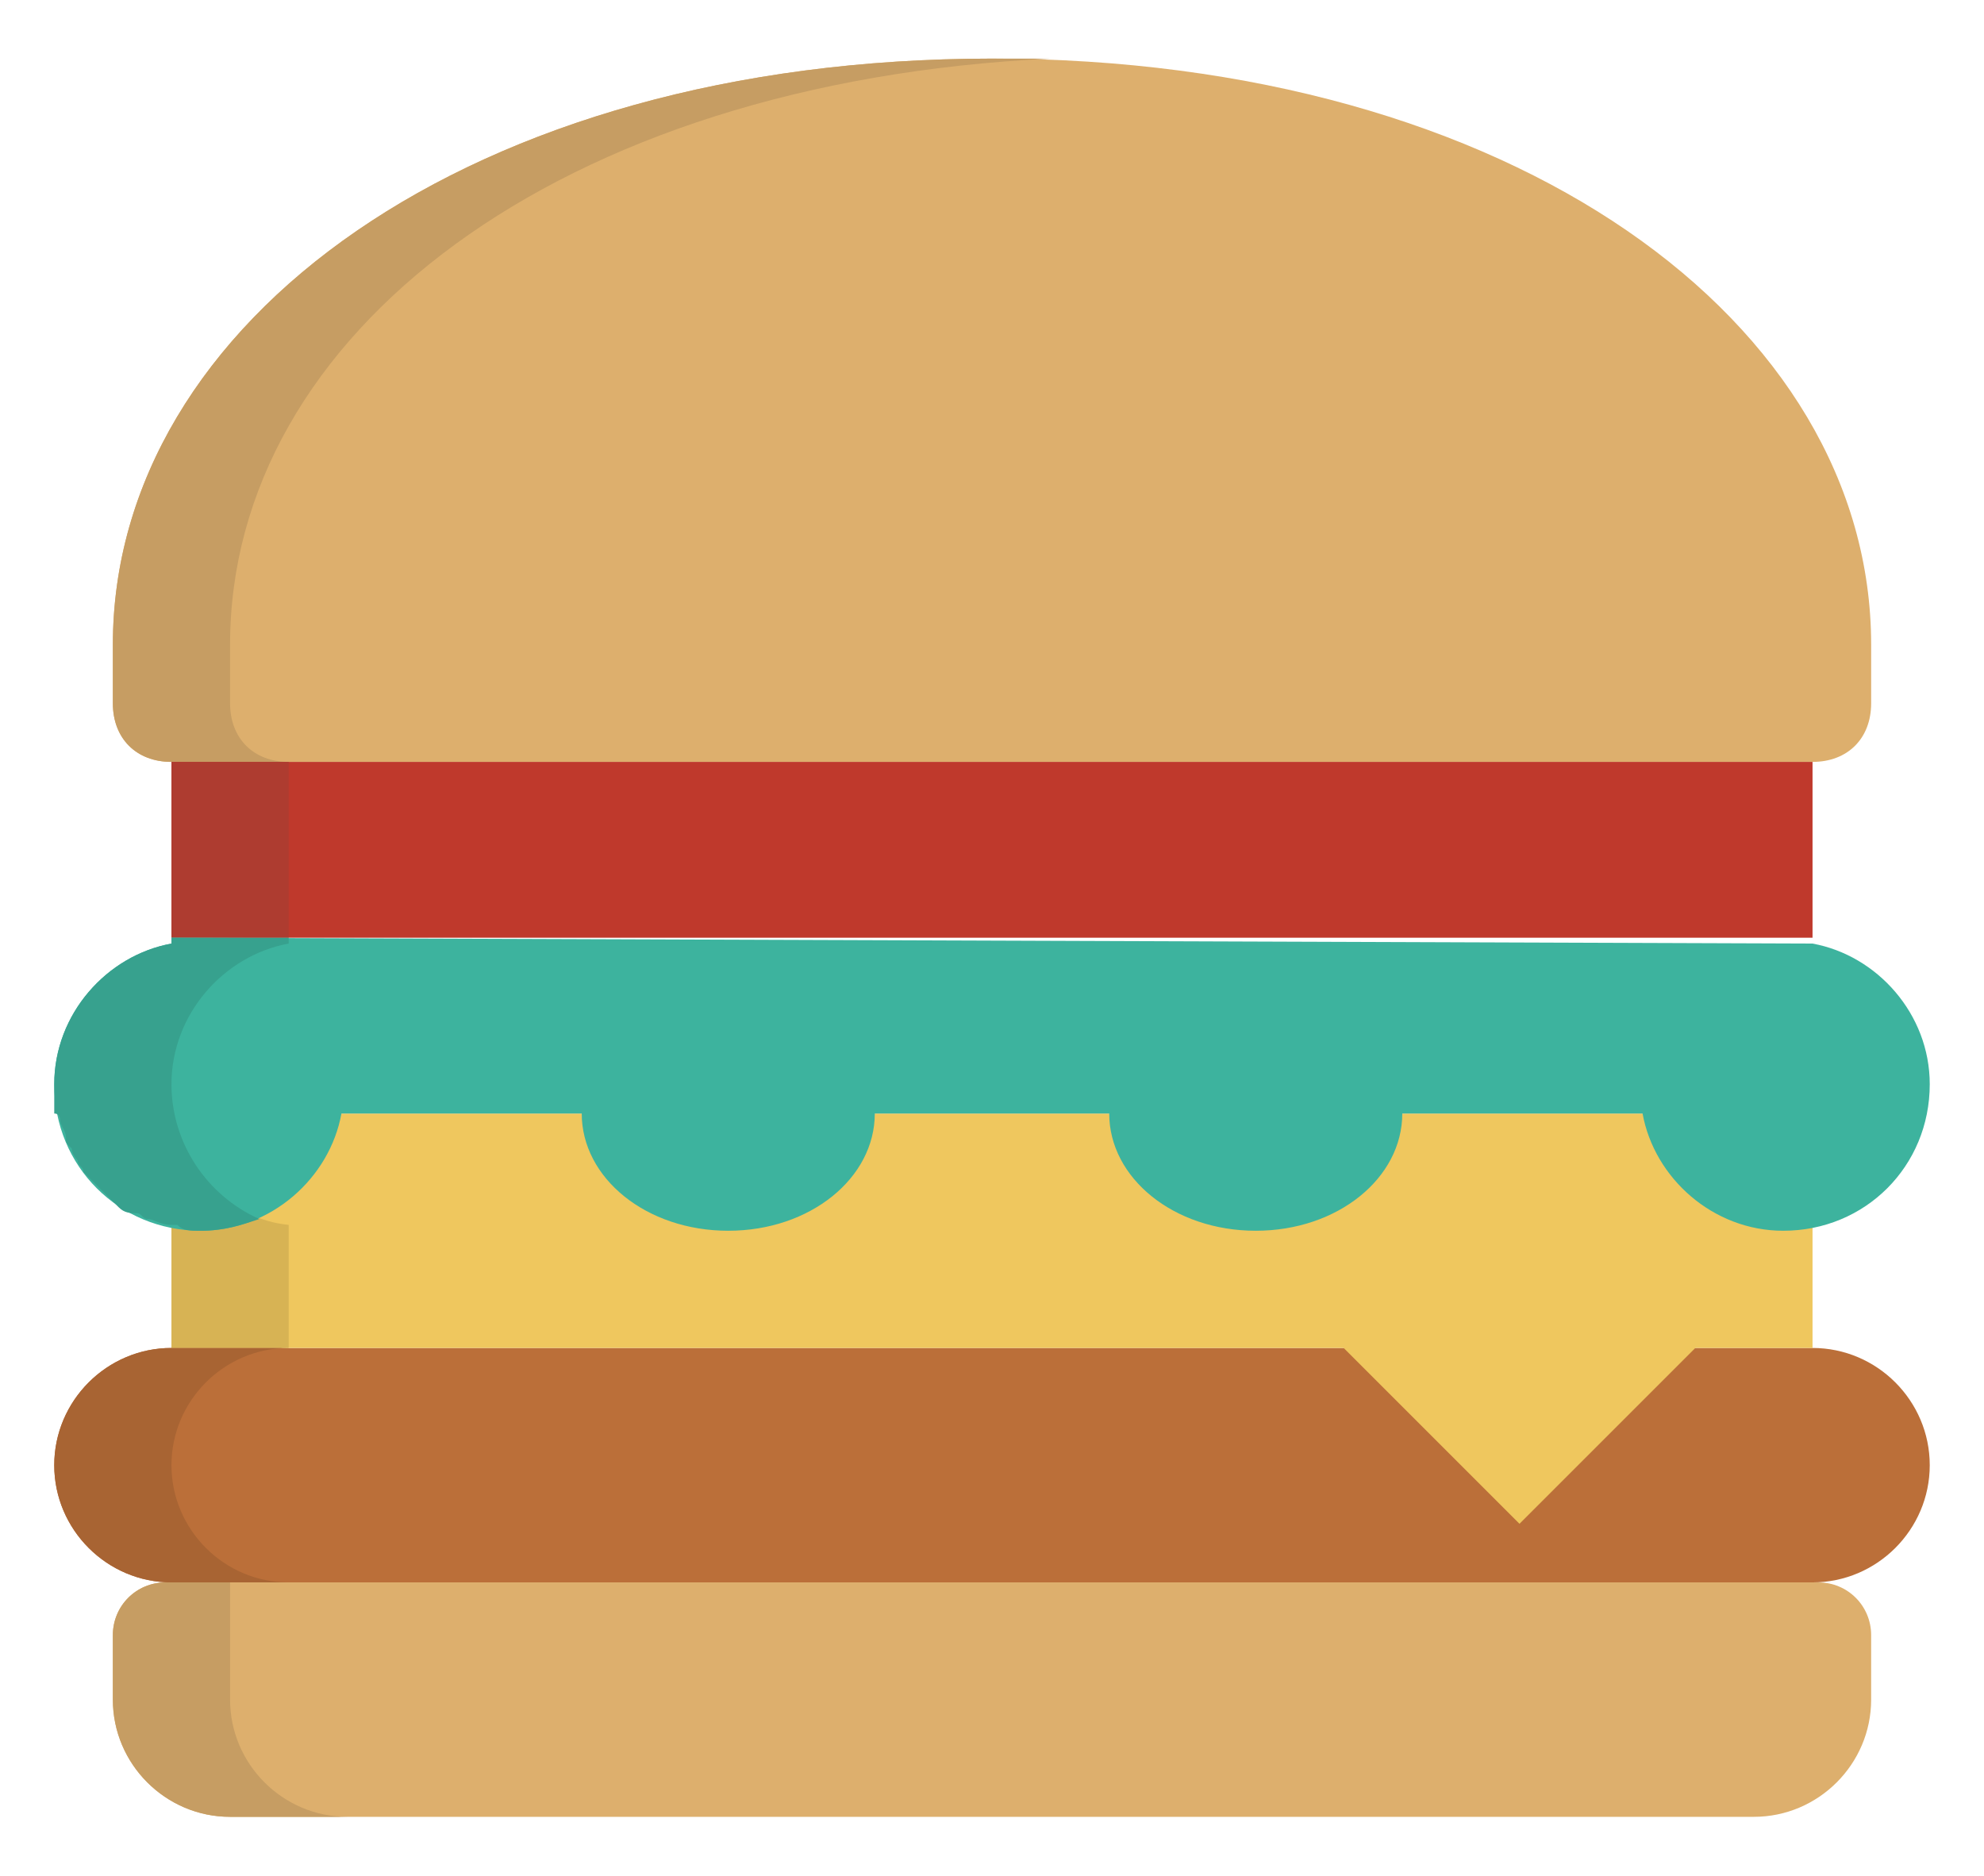
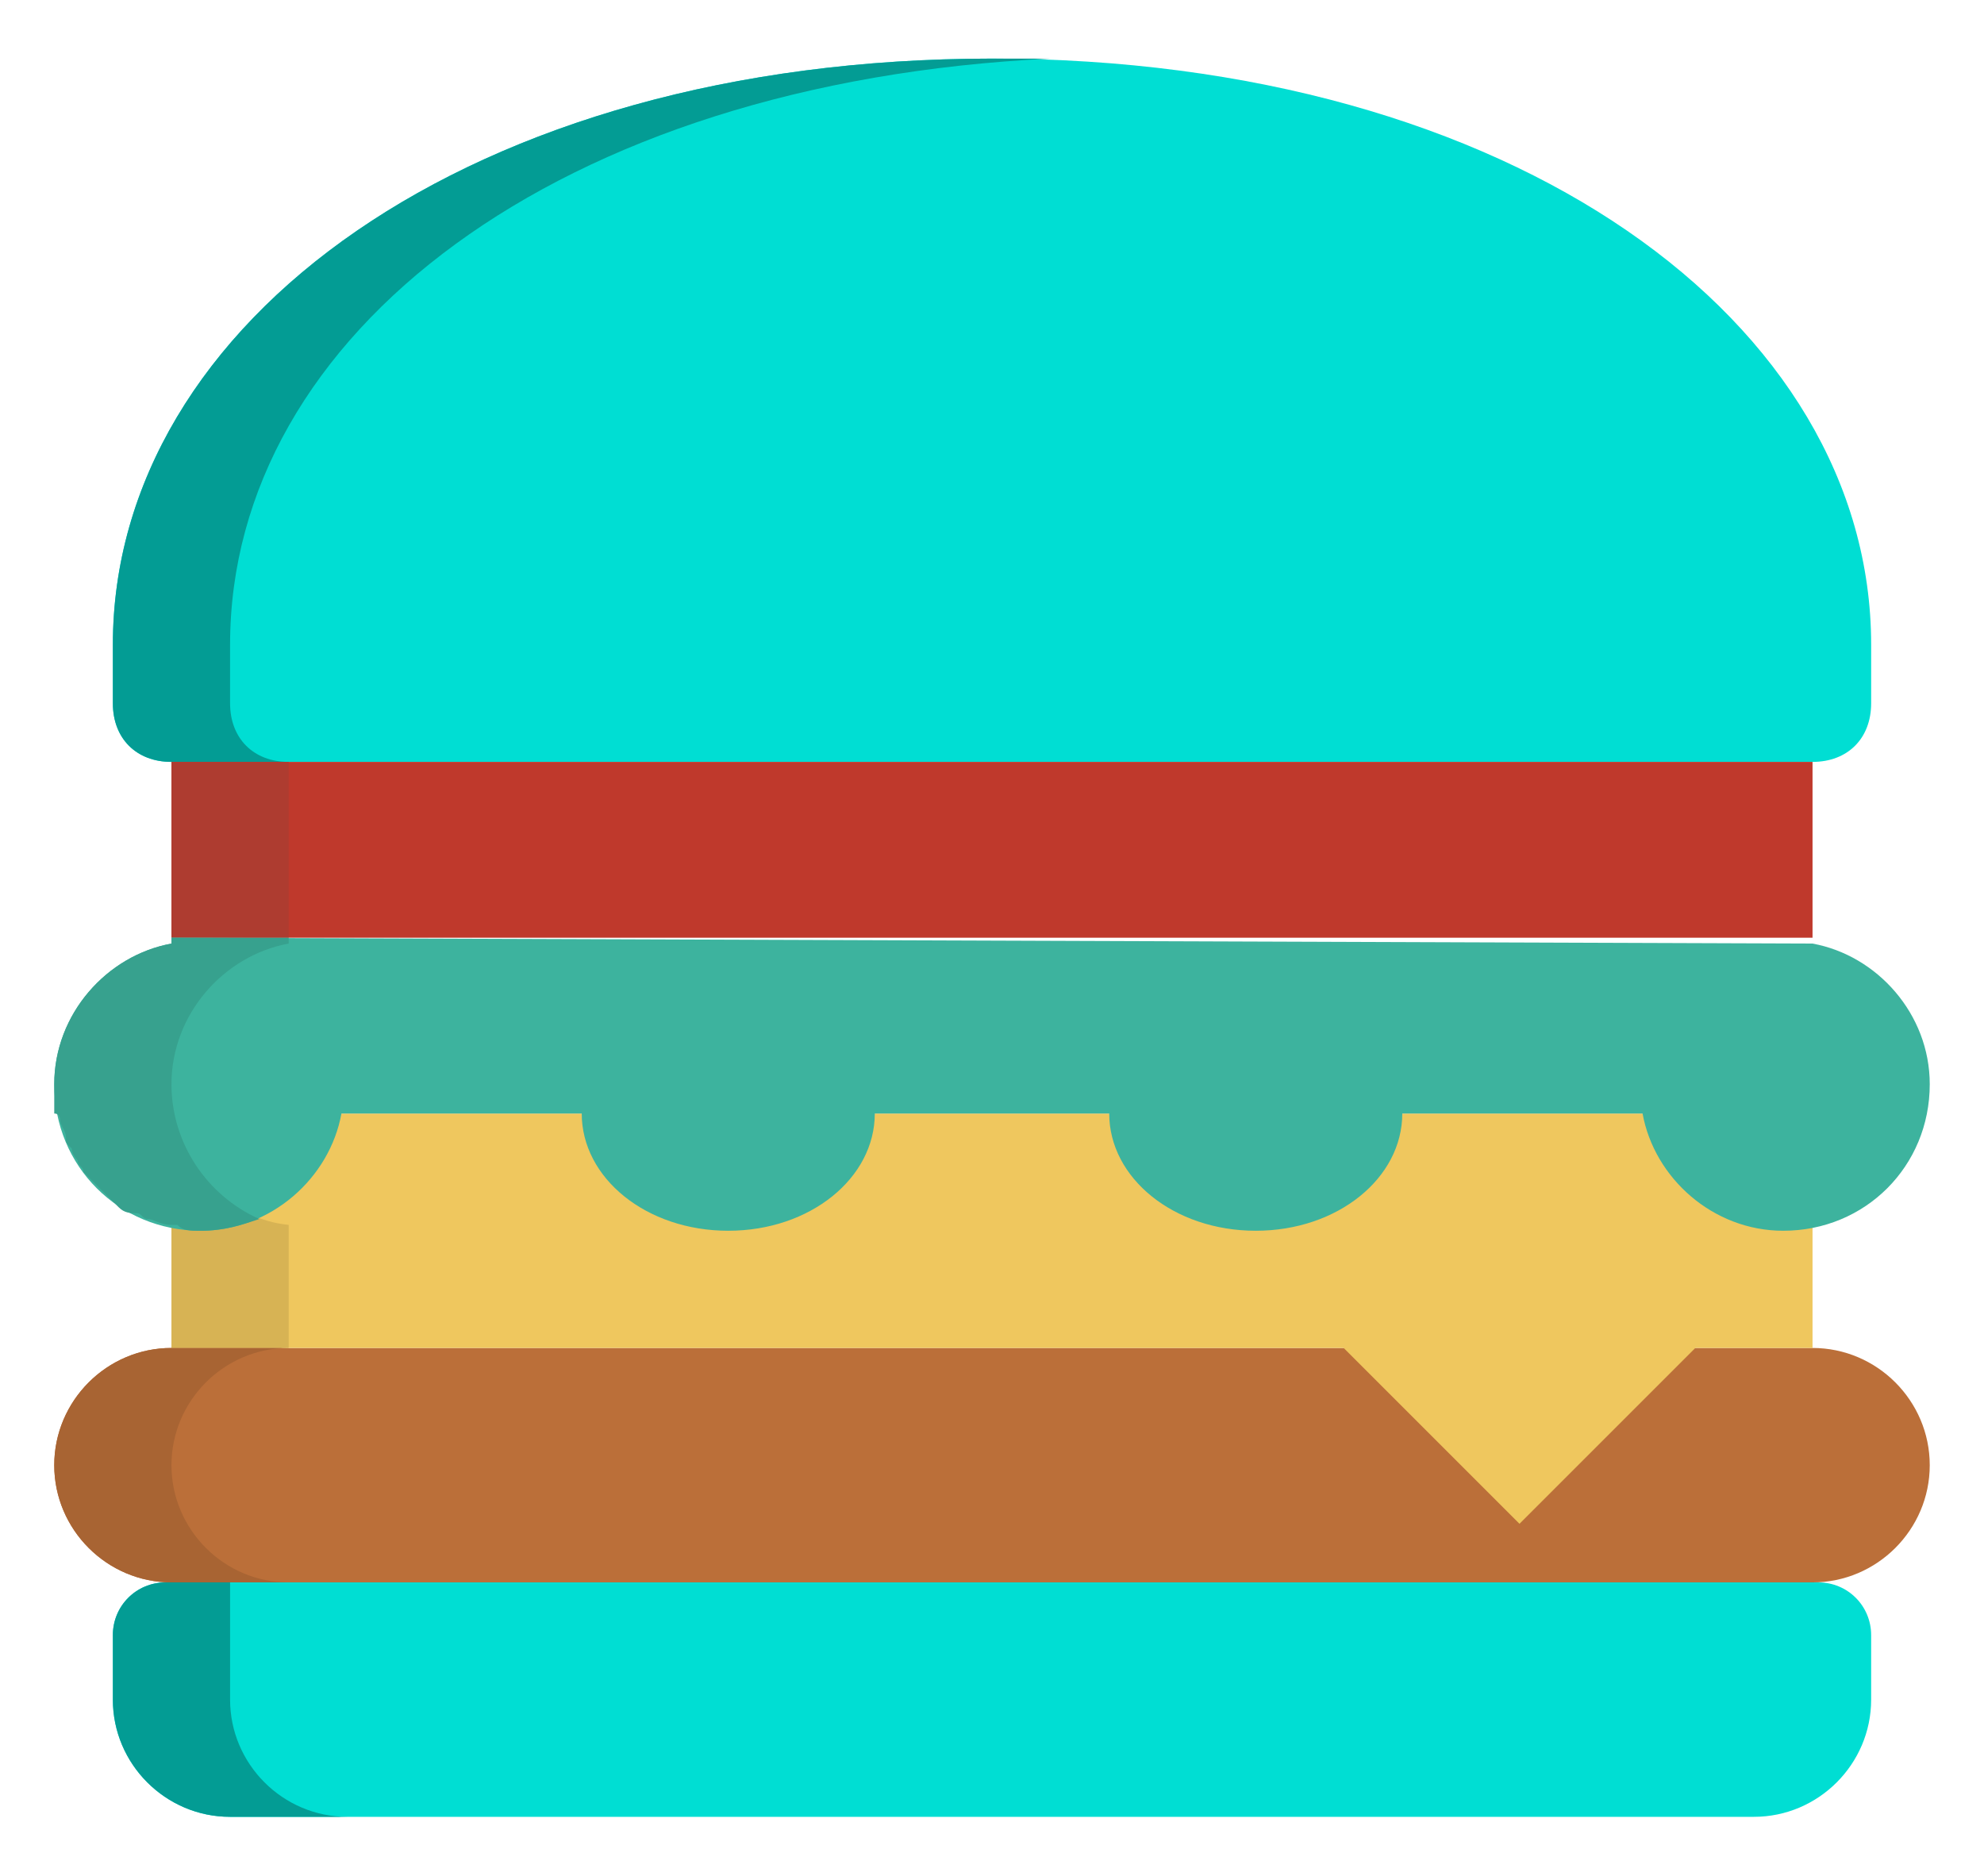
<svg xmlns="http://www.w3.org/2000/svg" version="1.1" id="Layer_1" x="0px" y="0px" viewBox="0 0 289.939 289.939" style="enable-background:new 0 0 289.939 289.939;" xml:space="preserve" width="128px" height="121px">
  <g>
    <g>
-       <path style="fill:#DDAF6D;" d="M144.97,9.061C64.33,9.061,9.061,49.833,9.061,99.667v9.061c0,5.436,3.624,9.061,9.061,9.061    h253.697c5.436,0,9.061-3.624,9.061-9.061v-9.061C280.879,49.833,225.609,9.061,144.97,9.061z M9.061,262.758    c0,9.967,8.155,18.121,18.121,18.121h235.576c9.967,0,18.121-8.155,18.121-18.121v-9.967c0-4.53-3.624-8.155-8.155-8.155H17.215    c-4.53,0-8.155,3.624-8.155,8.155L9.061,262.758L9.061,262.758z" />
+       <path style="fill:#00ded3;" d="M144.97,9.061C64.33,9.061,9.061,49.833,9.061,99.667v9.061c0,5.436,3.624,9.061,9.061,9.061    h253.697c5.436,0,9.061-3.624,9.061-9.061v-9.061C280.879,49.833,225.609,9.061,144.97,9.061z M9.061,262.758    c0,9.967,8.155,18.121,18.121,18.121h235.576c9.967,0,18.121-8.155,18.121-18.121v-9.967c0-4.53-3.624-8.155-8.155-8.155H17.215    c-4.53,0-8.155,3.624-8.155,8.155L9.061,262.758L9.061,262.758z" />
    </g>
    <path style="fill:#BB6F39;" d="M18.121,208.394h253.697c9.967,0,18.121,8.155,18.121,18.121c0,9.967-8.155,18.121-18.121,18.121   H18.121C8.155,244.636,0,236.482,0,226.515S8.155,208.394,18.121,208.394z" />
    <path style="fill:#EFC75E;" d="M18.121,172.152h253.697v36.242h-18.121l-27.182,27.182l-27.182-27.182H18.121V172.152z" />
    <path style="fill:#BF392C;" d="M18.121,117.788h253.697v27.182H18.121V117.788z" />
    <g>
-       <path style="fill:#C69D63;" d="M18.121,117.788h18.121c-5.436,0-9.061-3.624-9.061-9.061v-9.061    c0-48.021,50.739-86.982,126.848-90.606c-2.718,0-6.342,0-9.061,0C64.33,9.061,9.061,49.833,9.061,99.667v9.061    C9.061,114.164,12.685,117.788,18.121,117.788z" />
-       <path style="fill:#C69D63;" d="M27.182,262.758v-18.121h-9.967c-4.53,0-8.155,3.624-8.155,8.155v9.967    c0,9.967,8.155,18.121,18.121,18.121h18.121C35.336,280.879,27.182,272.724,27.182,262.758z" />
+       <path style="fill:#039c94;" d="M18.121,117.788h18.121c-5.436,0-9.061-3.624-9.061-9.061v-9.061    c0-48.021,50.739-86.982,126.848-90.606c-2.718,0-6.342,0-9.061,0C64.33,9.061,9.061,49.833,9.061,99.667v9.061    C9.061,114.164,12.685,117.788,18.121,117.788z" />
+       <path style="fill:#039c94;" d="M27.182,262.758v-18.121h-9.967c-4.53,0-8.155,3.624-8.155,8.155v9.967    c0,9.967,8.155,18.121,18.121,18.121h18.121C35.336,280.879,27.182,272.724,27.182,262.758z" />
    </g>
    <rect x="18.121" y="117.788" style="fill:#AE3C30;" width="18.121" height="27.182" />
    <path style="fill:#D7B354;" d="M19.027,172.152L19.027,172.152l-0.906,17.215v19.027h18.121v-19.027   C27.182,188.461,20.839,181.212,19.027,172.152z" />
    <path style="fill:#3DB39E;" d="M271.818,145.876L271.818,145.876L18.121,144.97v0.906C8.155,147.688,0,156.749,0,167.621   c0,12.685,9.967,22.652,22.652,22.652c10.873,0,19.933-8.155,21.745-18.121h37.148c0,9.967,9.967,18.121,22.652,18.121   s22.652-8.155,22.652-18.121h36.242c0,9.967,9.967,18.121,22.652,18.121s22.652-8.155,22.652-18.121h37.148   c1.812,9.967,10.873,18.121,21.745,18.121c12.685,0,22.651-9.967,22.651-22.652C289.939,156.748,281.785,147.688,271.818,145.876z" />
    <path style="fill:#37A18E;" d="M0.906,173.058c0,0.906,0.906,1.812,0.906,2.718s0,0.906,0.906,1.812   c0,0.906,0.906,1.812,0.906,1.812c0,0.906,0.906,0.906,0.906,1.812c0.906,0.906,0.906,0.906,1.812,1.812l0.906,0.906   c0.906,0.906,0.906,0.906,1.812,1.812l0.906,0.906c0.906,0.906,1.812,0.906,2.718,0.906c0.906,0,0.906,0.906,1.812,0.906   s1.812,0.906,3.624,0.906h0.906l0,0c0.906,0.906,1.812,0.906,3.624,0.906c3.624,0,6.342-0.906,9.061-1.812   c-8.155-3.624-13.591-11.779-13.591-20.839c0-10.873,8.155-19.933,18.121-21.745v-0.906h-18.12v0.906   C8.155,147.688,0,156.749,0,167.621c0,1.812,0,2.718,0,4.53C0.906,172.152,0.906,173.058,0.906,173.058z" />
    <path style="fill:#A86433;" d="M18.121,226.515c0-9.967,8.155-18.121,18.121-18.121H18.121C8.155,208.394,0,216.548,0,226.515   s8.155,18.121,18.121,18.121h18.121C26.276,244.636,18.121,236.482,18.121,226.515z" />
  </g>
  <g>
</g>
  <g>
</g>
  <g>
</g>
  <g>
</g>
  <g>
</g>
  <g>
</g>
  <g>
</g>
  <g>
</g>
  <g>
</g>
  <g>
</g>
  <g>
</g>
  <g>
</g>
  <g>
</g>
  <g>
</g>
  <g>
</g>
</svg>
